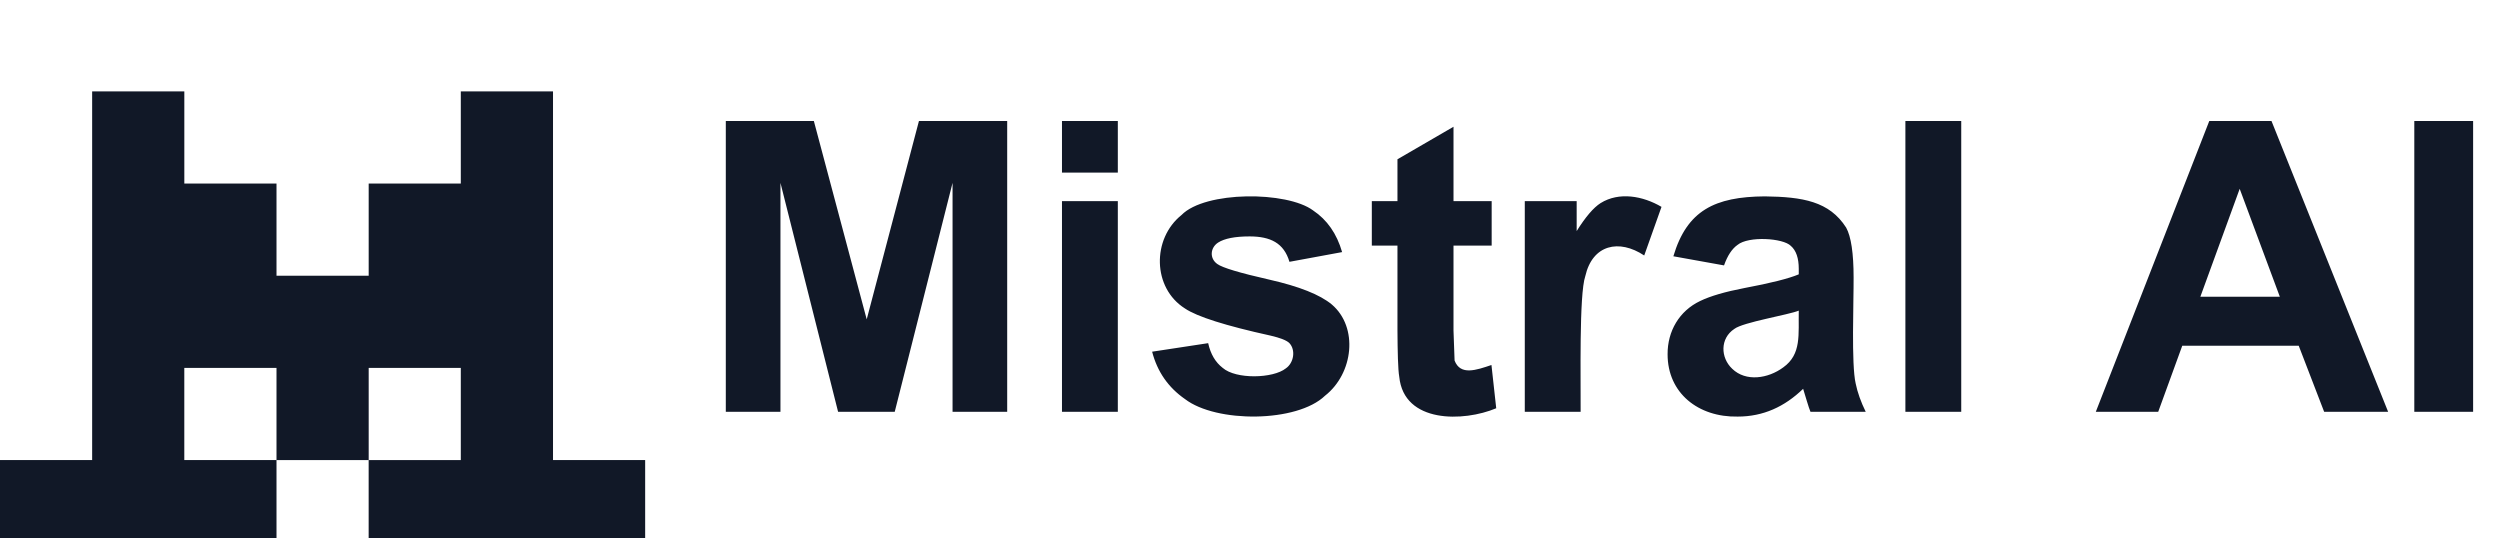
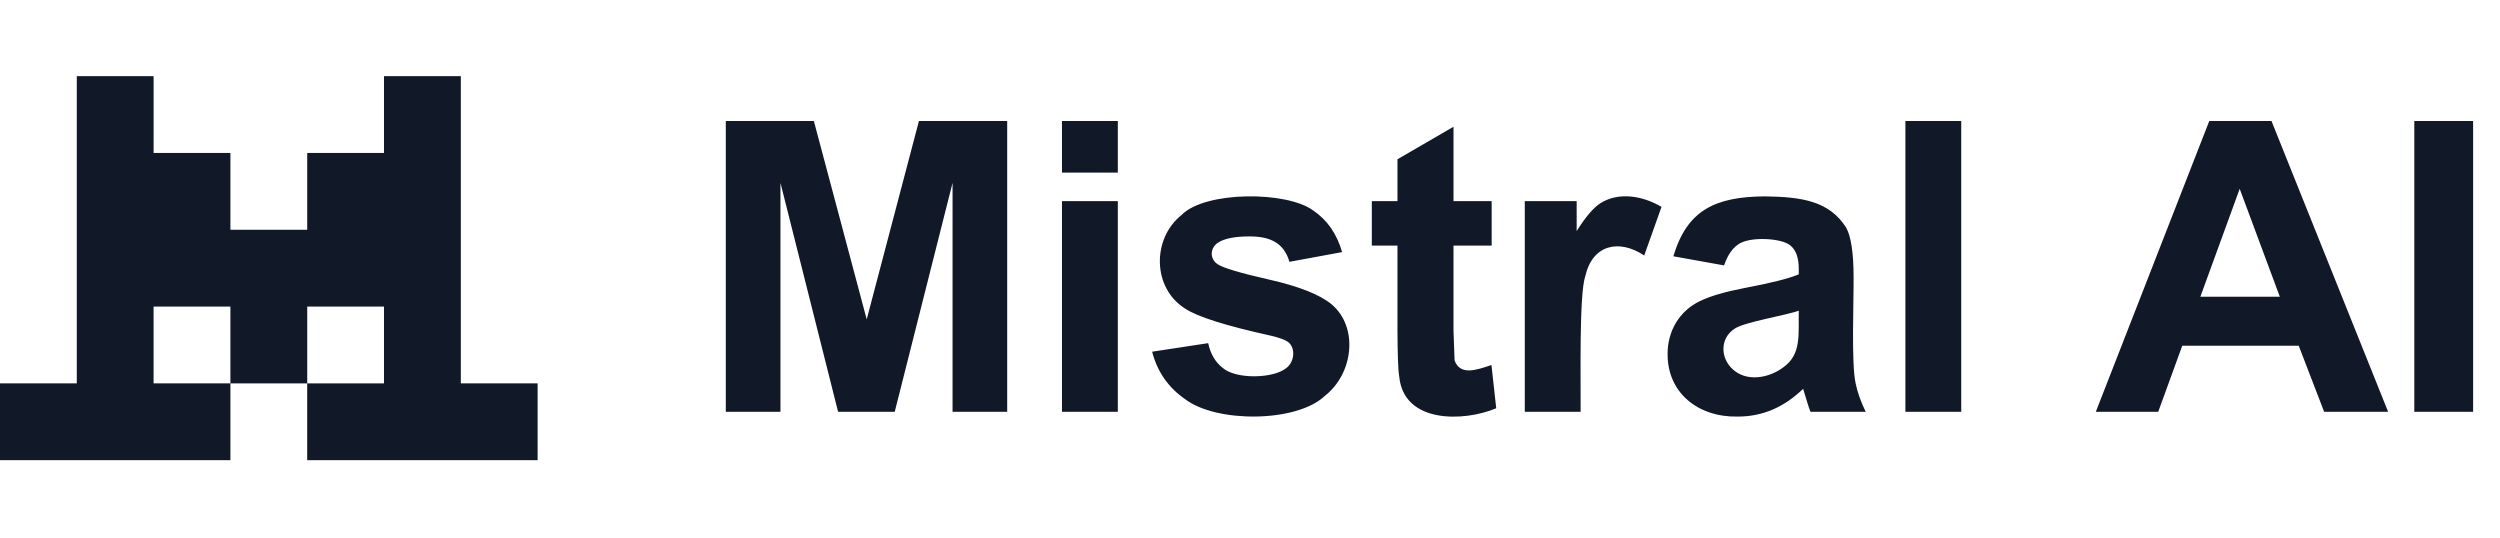
<svg xmlns="http://www.w3.org/2000/svg" width="93" height="20" viewBox="0 0 93 20" fill="#111827">
-   <path fill-rule="evenodd" clip-rule="evenodd" d="M3.428 3.4h3.429v3.428h3.429v3.429h-.002 3.431V6.828h3.427V3.4h3.43v13.714H24v3.429H13.714v-3.428h-3.428v-3.429h-3.43v3.428h3.43v3.429H0v-3.429h3.428V3.4zm10.286 13.715h3.428v-3.429h-3.427v3.429z" />
+   <g transform="scale(0.8333)">
+     <path fill-rule="evenodd" clip-rule="evenodd" d="M3.428 3.4h3.429v3.428h3.429v3.429h-.002 3.431V6.828h3.427V3.4h3.43v13.714H24v3.429H13.714v-3.428h-3.428v-3.429h-3.43v3.428h3.43v3.429H0v-3.429h3.428V3.4zm10.286 13.715h3.428v-3.429h-3.427v3.429z" />
+   </g>
  <g transform="translate(26, 4) scale(0.5)">
    <path fill-rule="evenodd" d="M2 22.638V1h6.55l3.933 14.76L16.37 1h6.565v21.638H18.87V5.605l-4.302 17.033h-4.214L6.066 5.605v17.033H2zm25.011-17.8V1.002h4.155V4.84h-4.155zm0 17.801V6.964h4.155V22.64h-4.155zm6.707-4.473l4.17-.635c.177.807.536 1.42 1.079 1.838.986.864 3.753.796 4.702.036.588-.404.753-1.367.25-1.89-.206-.196-.67-.378-1.389-.545-3.351-.738-5.475-1.412-6.372-2.022-2.418-1.526-2.465-5.18-.252-6.952 1.76-1.8 7.852-1.78 9.788-.34 1.045.699 1.764 1.732 2.159 3.1l-3.918.723c-.413-1.402-1.417-1.886-2.957-1.89-1.094 0-1.878.154-2.35.458-.591.383-.651 1.179-.06 1.595.374.275 1.668.664 3.88 1.165 2.213.502 3.759 1.117 4.636 1.845 1.993 1.694 1.615 5.13-.503 6.79-2.087 2.01-8.091 2.034-10.416.25-1.247-.865-2.063-2.04-2.447-3.527zm31.88 4.472h-4.154V6.963h3.86v2.229c.66-1.053 1.253-1.747 1.78-2.081 1.374-.857 3.144-.536 4.532.28l-1.286 3.617c-1.877-1.247-3.849-.81-4.384 1.535-.468 1.352-.329 7.76-.347 10.096zm10.67-10.892l-3.77-.679c1.014-3.408 3.08-4.43 6.801-4.457 2.81.037 4.804.362 6.055 2.324.37.674.554 1.912.554 3.713.013 1.729-.178 6.48.155 7.889.133.654.382 1.355.747 2.103H82.7c-.124-.272-.411-1.286-.547-1.712-1.378 1.335-2.97 2.066-4.865 2.067-2.945.058-5.22-1.756-5.219-4.635-.011-1.72.87-3.225 2.418-3.963.764-.37 1.865-.691 3.304-.967 1.942-.364 3.287-.703 4.037-1.018v-.413c0-.797-.197-1.366-.591-1.705-.57-.582-3.147-.744-3.963-.074-.414.29-.75.8-1.006 1.527zm5.56 3.365c-.757.315-4.139.86-4.79 1.358-1.077.707-1.038 2.141-.163 2.967 1.017.987 2.672.733 3.8-.103 1.374-.983 1.117-2.455 1.153-4.221zm7.933 7.527V1h4.155v21.638H89.76zm35.917 0h-4.761l-1.892-4.915h-8.665l-1.789 4.915h-4.643L112.371 1h4.627l8.679 21.638h.001zm-8.058-8.56l-2.987-8.03-2.927 8.03h5.914zm10.004 8.56V1H132v21.638h-4.376zM58.98 6.964v3.307H56.14v6.317l.081 2.236c.434 1.136 1.612.712 2.743.332l.355 3.218c-2.416 1.02-6.87 1.14-7.215-2.346-.096-.537-.123-1.89-.133-3.44v-6.317h-1.908V6.965h1.908V3.85l4.17-2.42v5.535h2.838z" />
  </g>
</svg>
